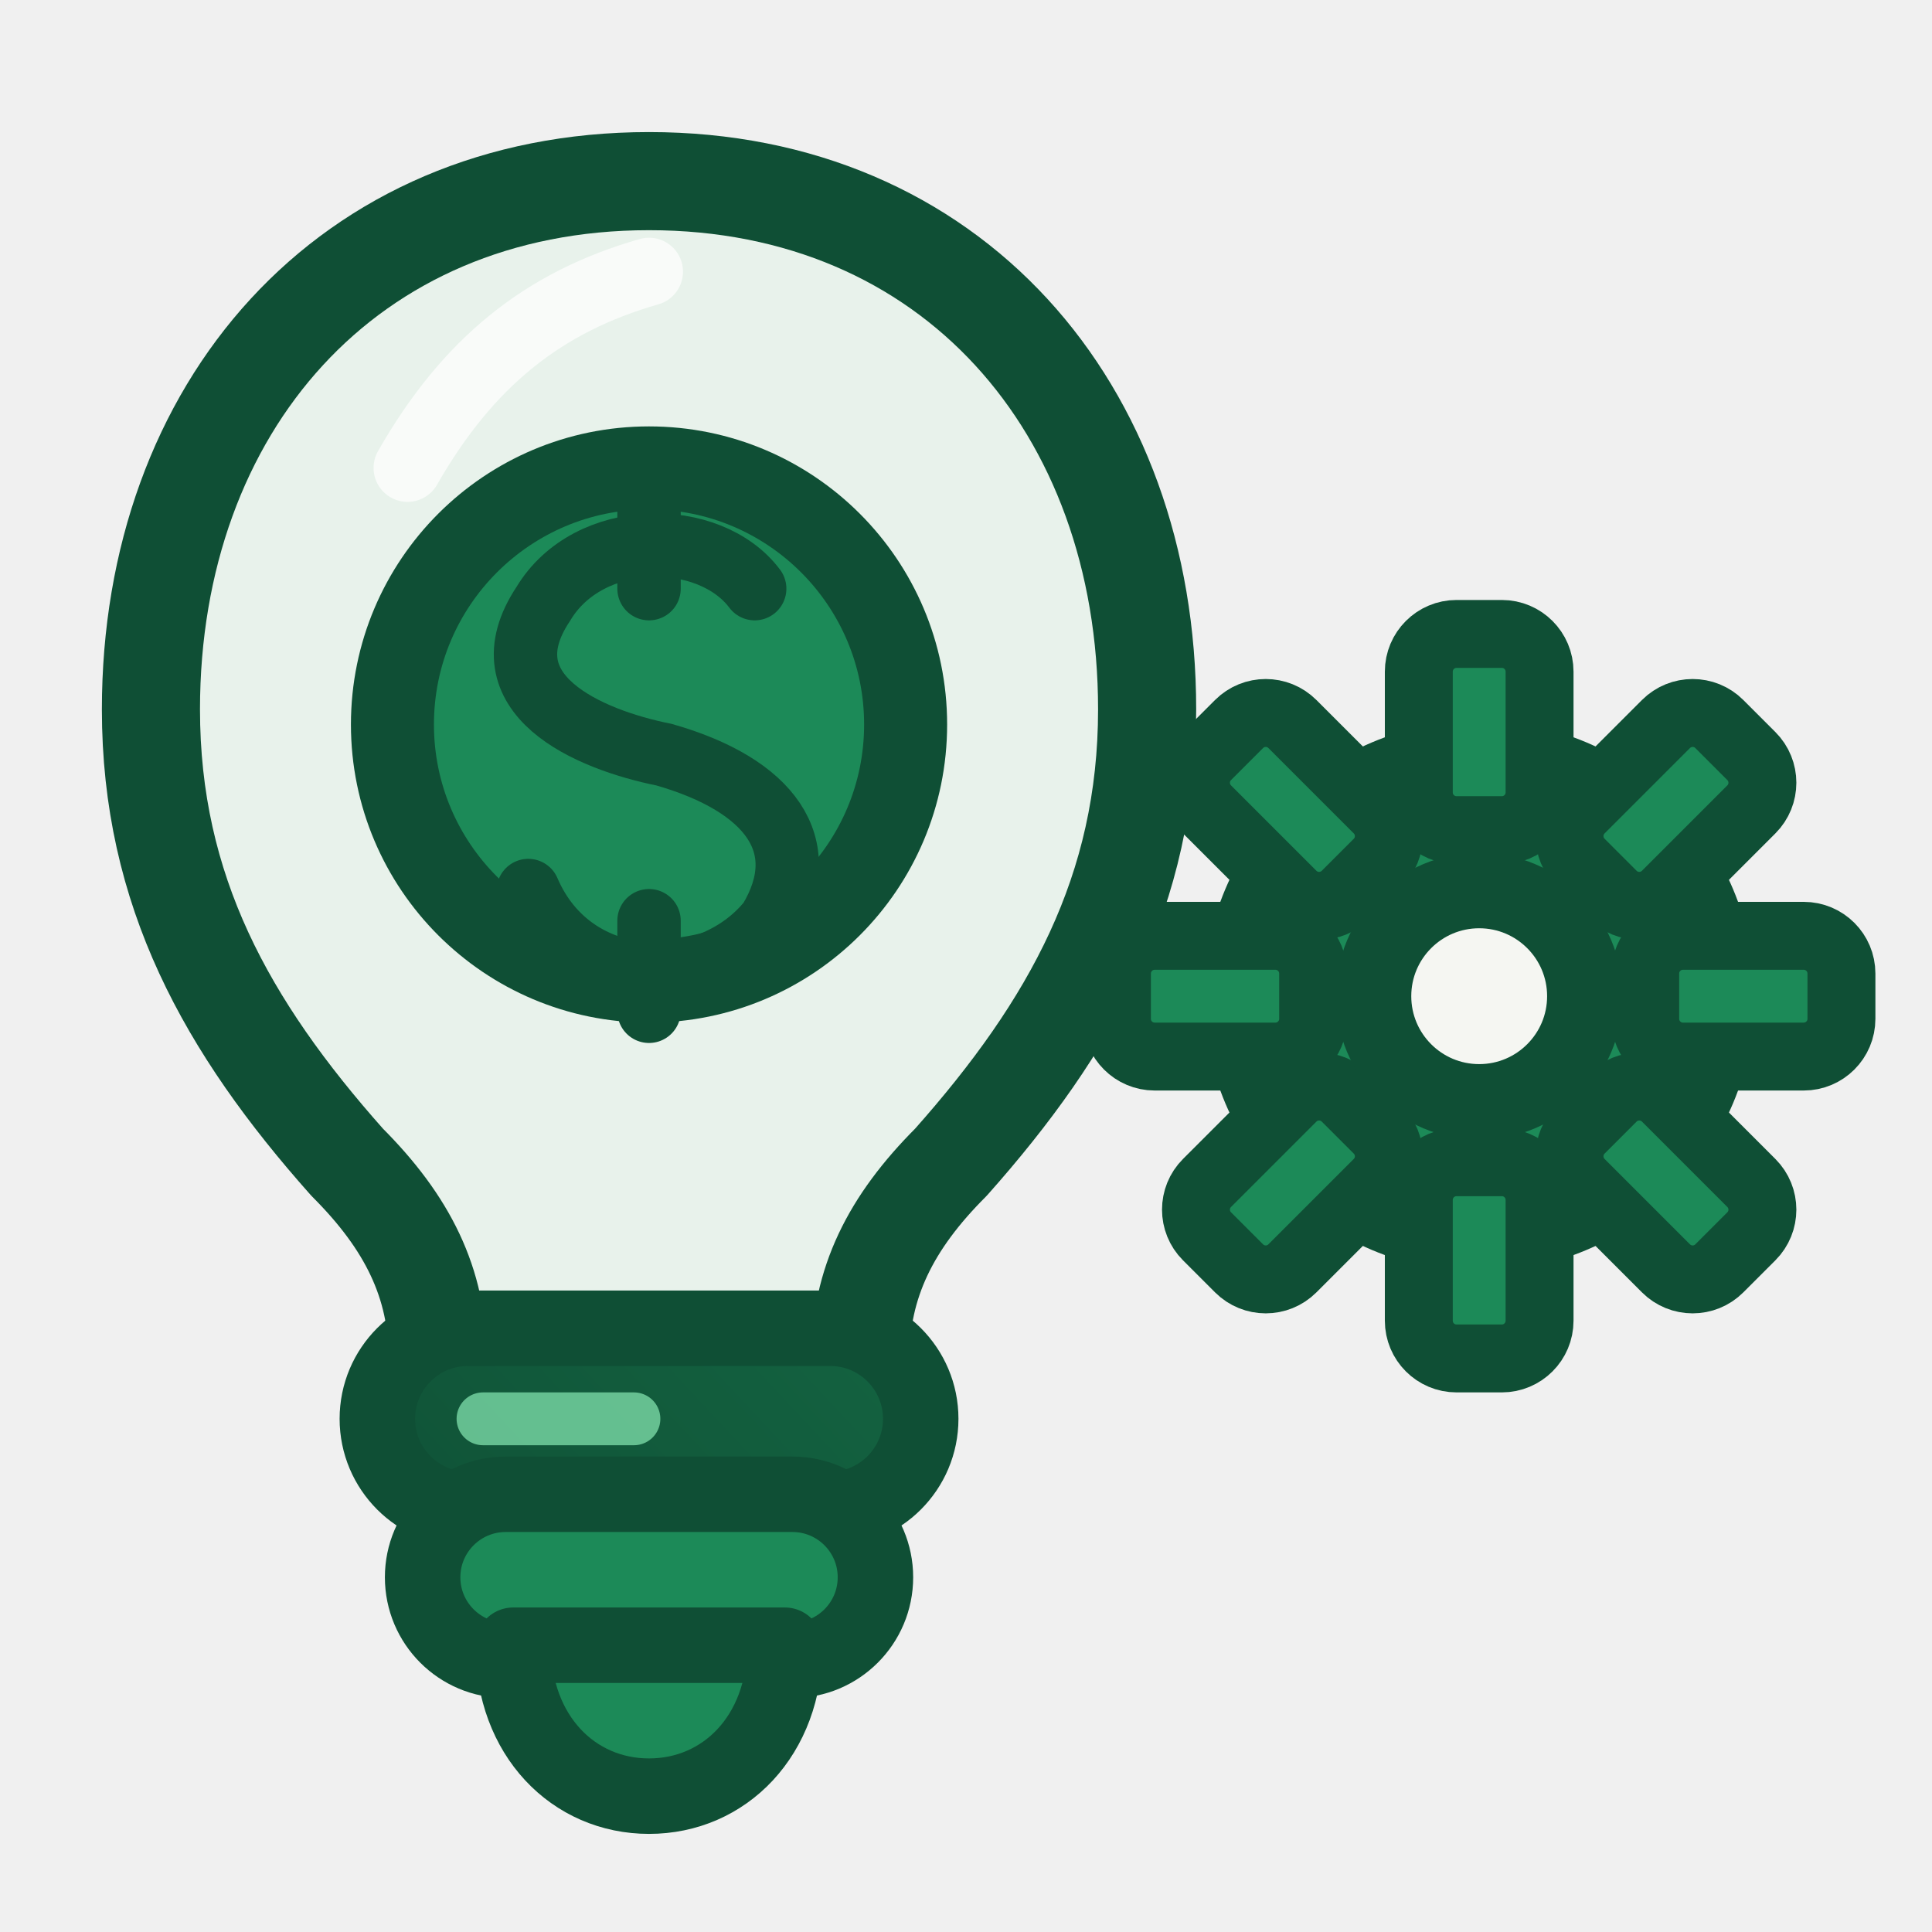
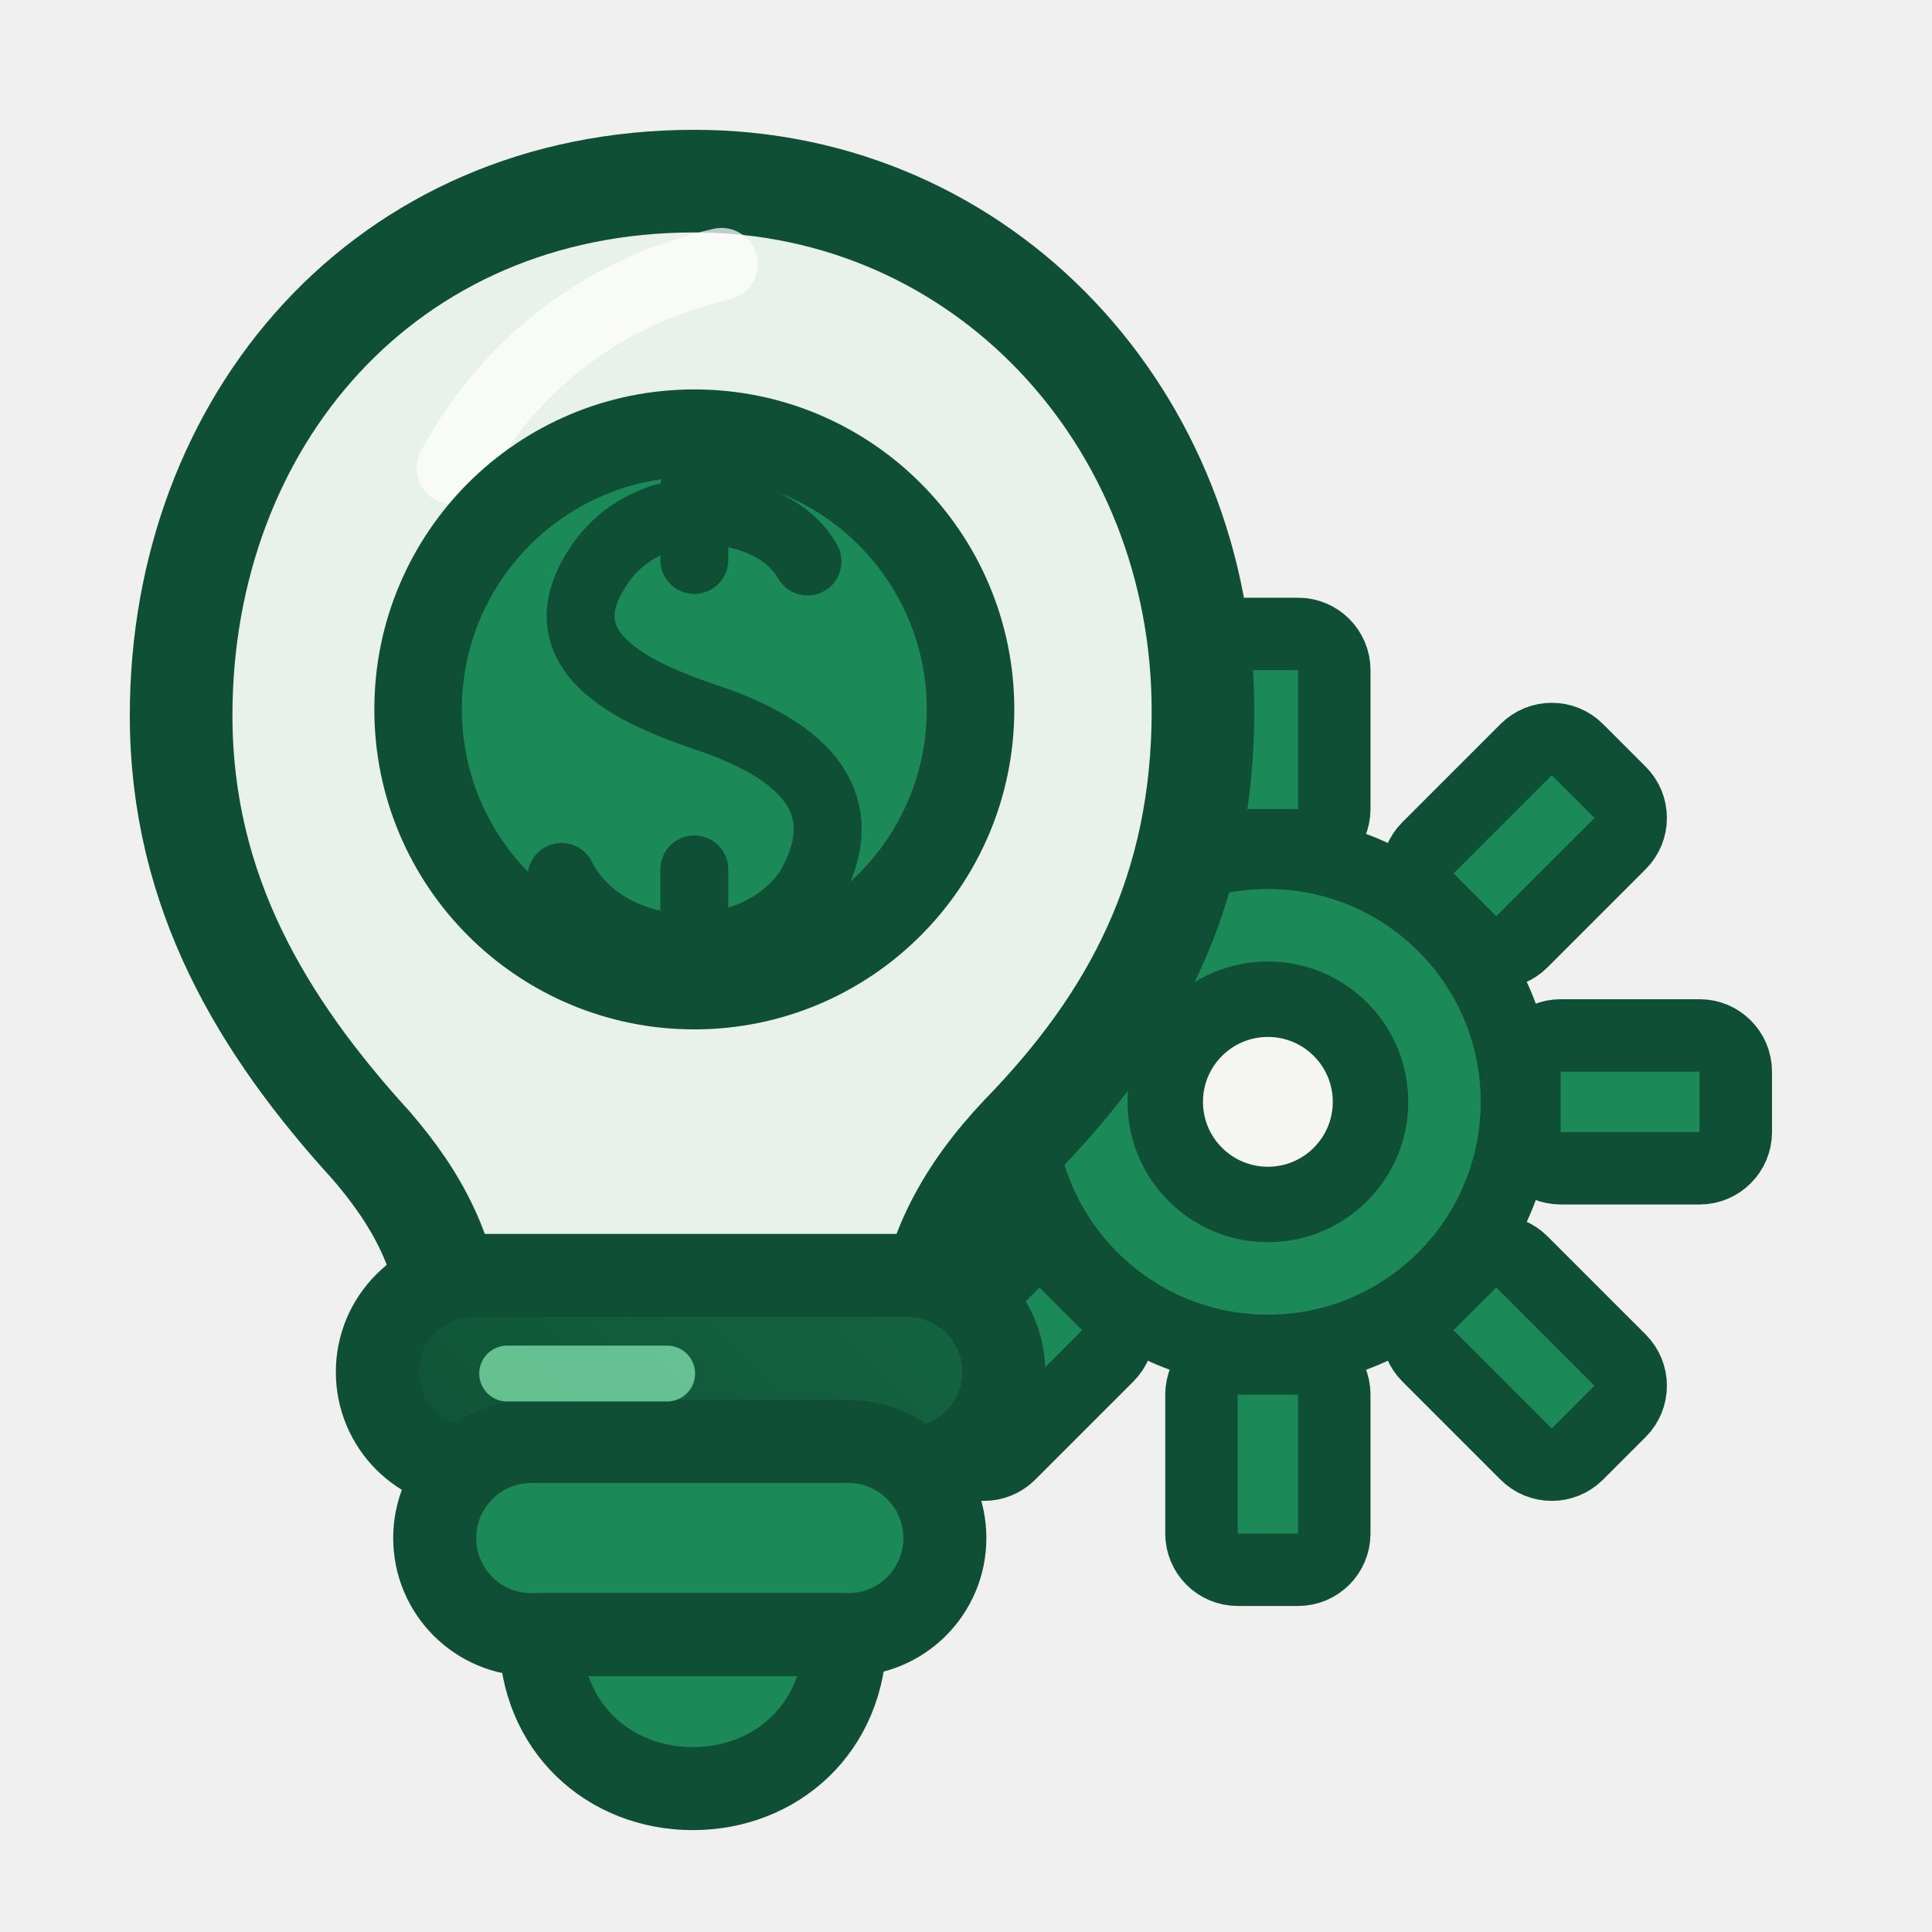
<svg xmlns="http://www.w3.org/2000/svg" viewBox="0 0 128 128" role="img" aria-labelledby="title desc">
  <defs>
-     <linearGradient id="rf-green" x1="22" y1="108" x2="112" y2="24" gradientUnits="userSpaceOnUse">
+     <linearGradient id="rf-green" x1="24" y1="104" x2="104" y2="24" gradientUnits="userSpaceOnUse">
      <stop offset="0" stop-color="#0F4F35" />
      <stop offset="1" stop-color="#1C8A58" />
    </linearGradient>
  </defs>
  <g aria-hidden="true">
-     <g fill="#1C8A58" stroke="#0F4F35" stroke-width="4.5" stroke-linejoin="round">
-       <circle cx="98" cy="66" r="16" />
-       <rect x="94" y="42" width="8" height="13" rx="2.5" />
-       <rect x="94" y="42" width="8" height="13" rx="2.5" transform="rotate(45 98 66)" />
-       <rect x="94" y="42" width="8" height="13" rx="2.5" transform="rotate(90 98 66)" />
-       <rect x="94" y="42" width="8" height="13" rx="2.5" transform="rotate(135 98 66)" />
-       <rect x="94" y="42" width="8" height="13" rx="2.5" transform="rotate(180 98 66)" />
-       <rect x="94" y="42" width="8" height="13" rx="2.5" transform="rotate(225 98 66)" />
-       <rect x="94" y="42" width="8" height="13" rx="2.5" transform="rotate(270 98 66)" />
-       <rect x="94" y="42" width="8" height="13" rx="2.5" transform="rotate(315 98 66)" />
+     <g transform="translate(84 73)">
+       <g fill="#1C8A58" stroke="#0F4F35" stroke-width="4.8" stroke-linejoin="round">
+         <circle cx="0" cy="0" r="16.5" />
+         <rect x="-4.4" y="-31" width="8.8" height="14" rx="2.4" />
+         <rect x="-4.4" y="-31" width="8.8" height="14" rx="2.4" transform="rotate(45)" />
+         <rect x="-4.4" y="-31" width="8.8" height="14" rx="2.4" transform="rotate(90)" />
+         <rect x="-4.4" y="-31" width="8.8" height="14" rx="2.4" transform="rotate(135)" />
+         <rect x="-4.4" y="-31" width="8.8" height="14" rx="2.4" transform="rotate(180)" />
+         <rect x="-4.4" y="-31" width="8.8" height="14" rx="2.4" transform="rotate(225)" />
+         <rect x="-4.4" y="-31" width="8.8" height="14" rx="2.4" transform="rotate(270)" />
+         <rect x="-4.4" y="-31" width="8.8" height="14" rx="2.4" transform="rotate(315)" />
+       </g>
+       <circle cx="0" cy="0" r="6.8" fill="#F5F6F2" stroke="#0F4F35" stroke-width="5" />
    </g>
-     <circle cx="98" cy="66" r="7" fill="#F5F6F2" stroke="#0F4F35" stroke-width="5" />
-     <path d="M43 12C23 12 10 27 10 47c0 12 5 21 13 30 4 4 6 8 6 13h28c0-5 2-9 6-13 8-9 13-18 13-30C76 27 63 12 43 12Z" fill="#E8F2EB" stroke="#0F4F35" stroke-width="6.5" stroke-linejoin="round" />
-     <path d="M27 31c4-7 9-11 16-13" fill="none" stroke="#FFFFFF" stroke-width="4.5" stroke-linecap="round" opacity=".72" />
-     <circle cx="43" cy="48" r="17" fill="#1C8A58" stroke="#0F4F35" stroke-width="5.5" />
-     <path d="M50 39c-3-4-11-4-14 1-4 6 3 9 8 10 7 2 10 6 7 11-4 5-13 5-16-2" fill="none" stroke="#0F4F35" stroke-width="4.2" stroke-linecap="round" />
-     <path d="M43 33v6M43 61v6" fill="none" stroke="#0F4F35" stroke-width="4.2" stroke-linecap="round" />
-     <rect x="25" y="88" width="36" height="12" rx="6" fill="url(#rf-green)" stroke="#0F4F35" stroke-width="5" />
-     <rect x="28" y="99" width="30" height="11" rx="5.5" fill="#1C8A58" stroke="#0F4F35" stroke-width="5" />
-     <path d="M34 109h18c0 6-4 10-9 10s-9-4-9-10Z" fill="#1C8A58" stroke="#0F4F35" stroke-width="5" stroke-linejoin="round" />
-     <path d="M32 94h10" stroke="#79D8A5" stroke-width="3.5" stroke-linecap="round" opacity=".8" />
+     <path d="M46 12C25.5 12 12 27.9 12 47.4c0 11.7 5.4 20.6 12.6 28.5 3.1 3.6 5.1 7.3 5.4 12.3h31.4c.4-5.2 2.8-9.3 6.3-13 7.4-7.6 12-16.2 12-28.1C79.7 27.8 65.2 12 46 12Z" fill="#E8F2EB" stroke="#0F4F35" stroke-width="6.8" stroke-linejoin="round" />
+     <path d="M30 31c3.9-7.1 10.1-11.7 17.8-13.5" fill="none" stroke="#FFFFFF" stroke-width="4.8" stroke-linecap="round" opacity=".72" />
+     <circle cx="46" cy="47" r="18.3" fill="#1C8A58" stroke="#0F4F35" stroke-width="5.8" />
+     <path d="M53.5 37.2c-2.3-4.1-10.3-4.8-13.7.1-4.1 5.8 2.1 8.6 7.2 10.3 7.3 2.5 9.5 6.3 6.6 11.3-3.7 5.5-13.4 5.1-16.4-.8" fill="none" stroke="#0F4F35" stroke-width="4.5" stroke-linecap="round" stroke-linejoin="round" />
+     <path d="M46 32.3v4.8M46 57.6v4.9" fill="none" stroke="#0F4F35" stroke-width="4.5" stroke-linecap="round" />
+     <rect x="25" y="84.5" width="41.5" height="12.8" rx="6.4" fill="url(#rf-green)" stroke="#0F4F35" stroke-width="5.5" />
+     <rect x="28.8" y="95.5" width="33.8" height="12.8" rx="6.4" fill="#1C8A58" stroke="#0F4F35" stroke-width="5.5" />
+     <path d="M35.8 108.3h20.2c0 6.2-4.6 10.2-10.1 10.2-5.5 0-10.1-4-10.1-10.2Z" fill="#1C8A58" stroke="#0F4F35" stroke-width="5.5" stroke-linejoin="round" />
+     <path d="M33.6 91h10.6" stroke="#79D8A5" stroke-width="3.7" stroke-linecap="round" opacity=".82" />
  </g>
</svg>
